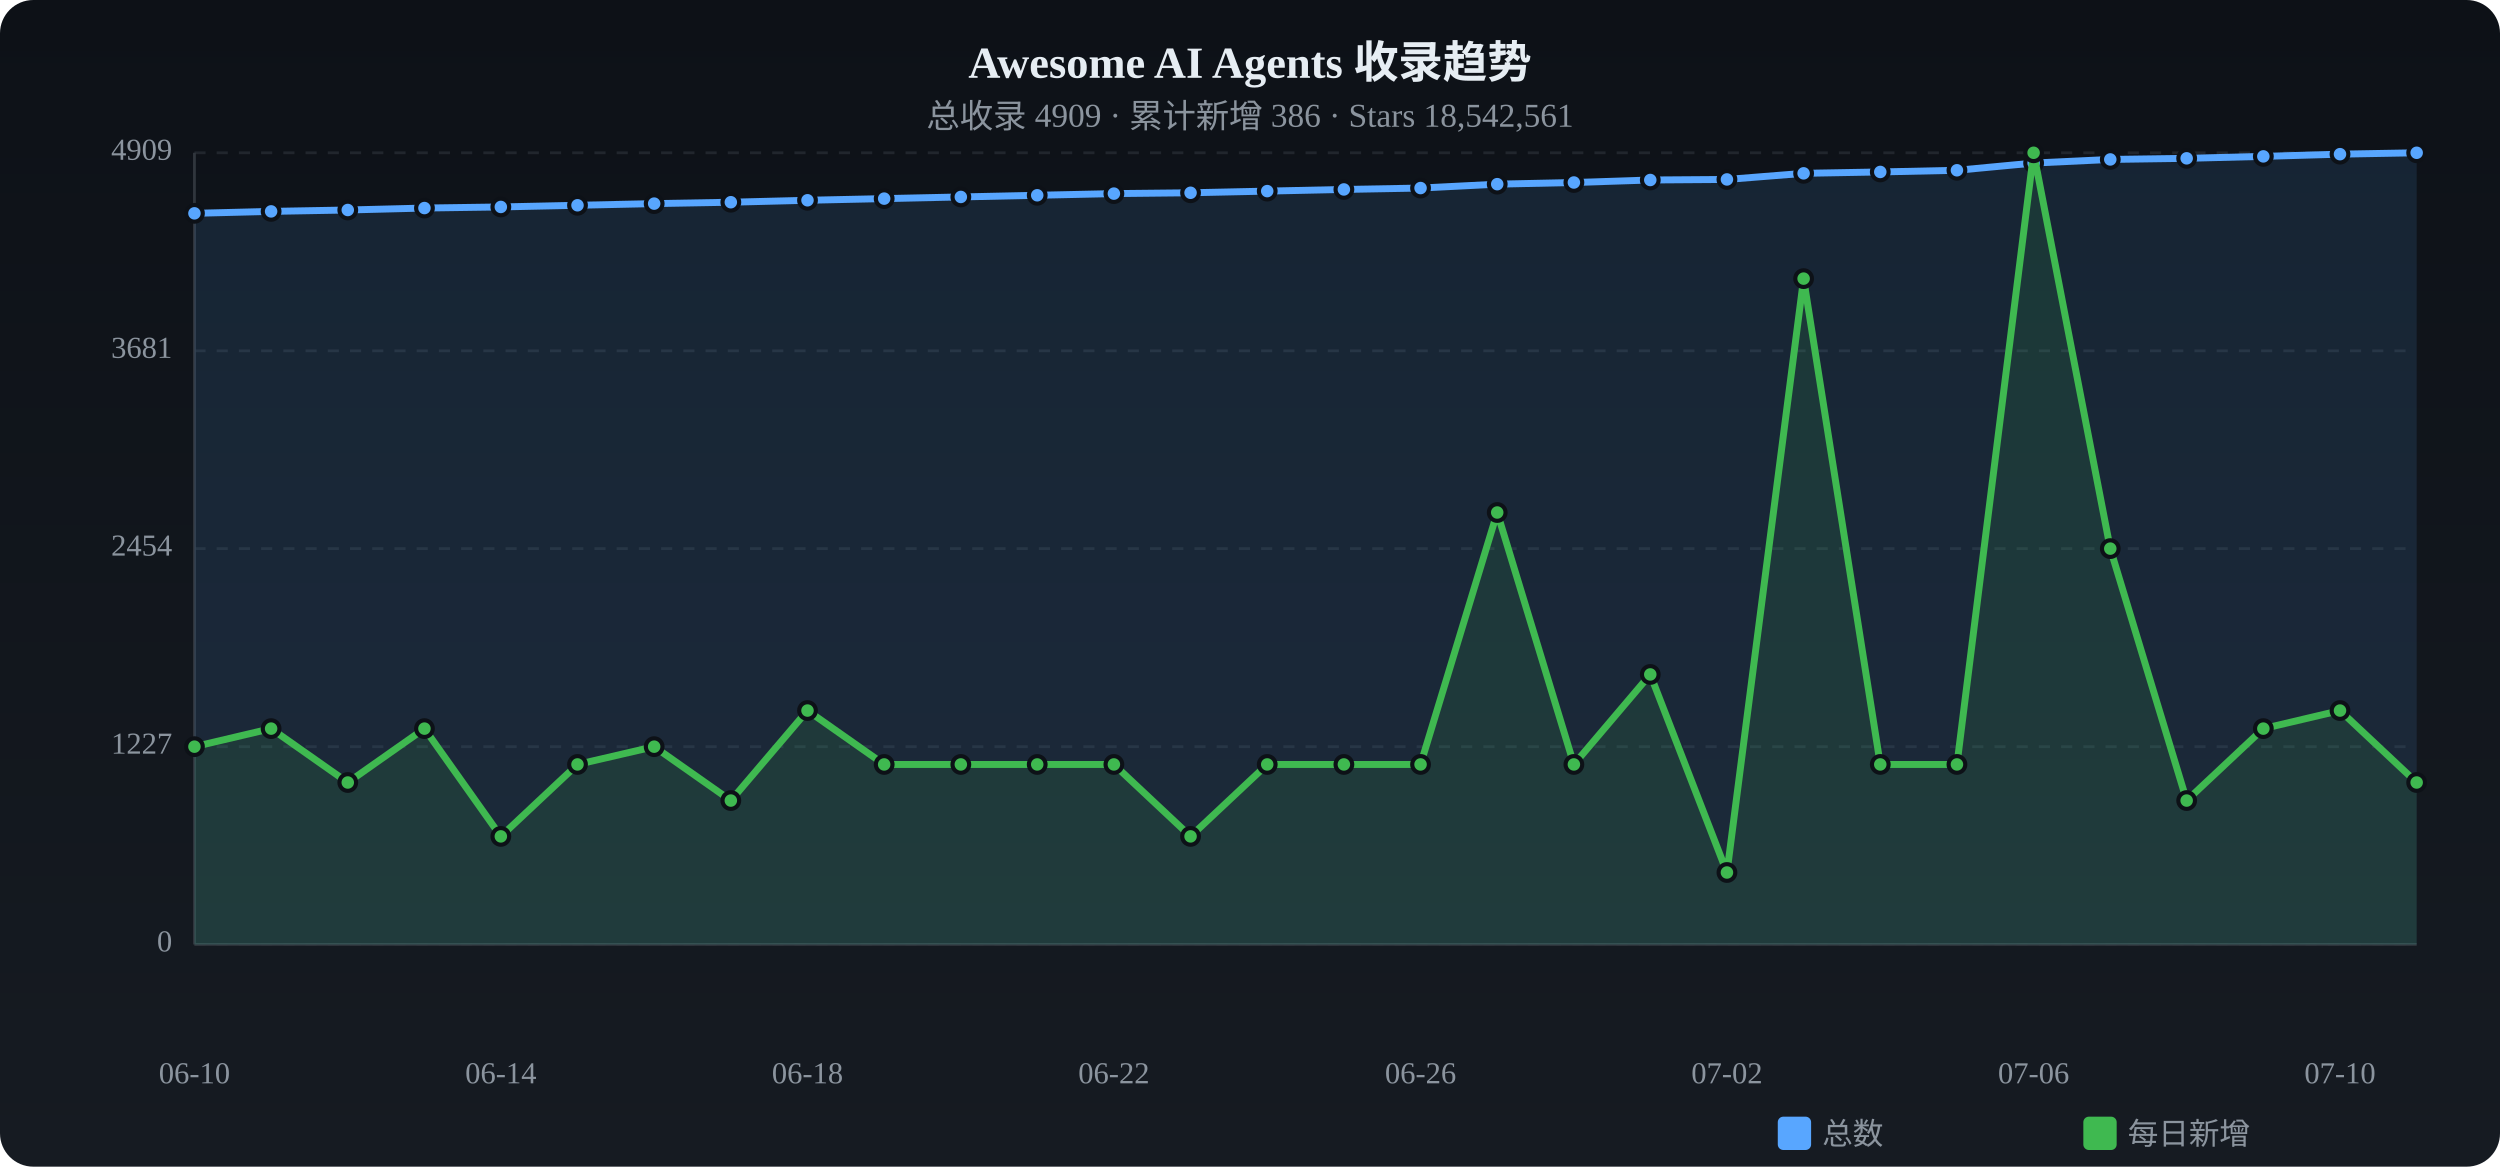
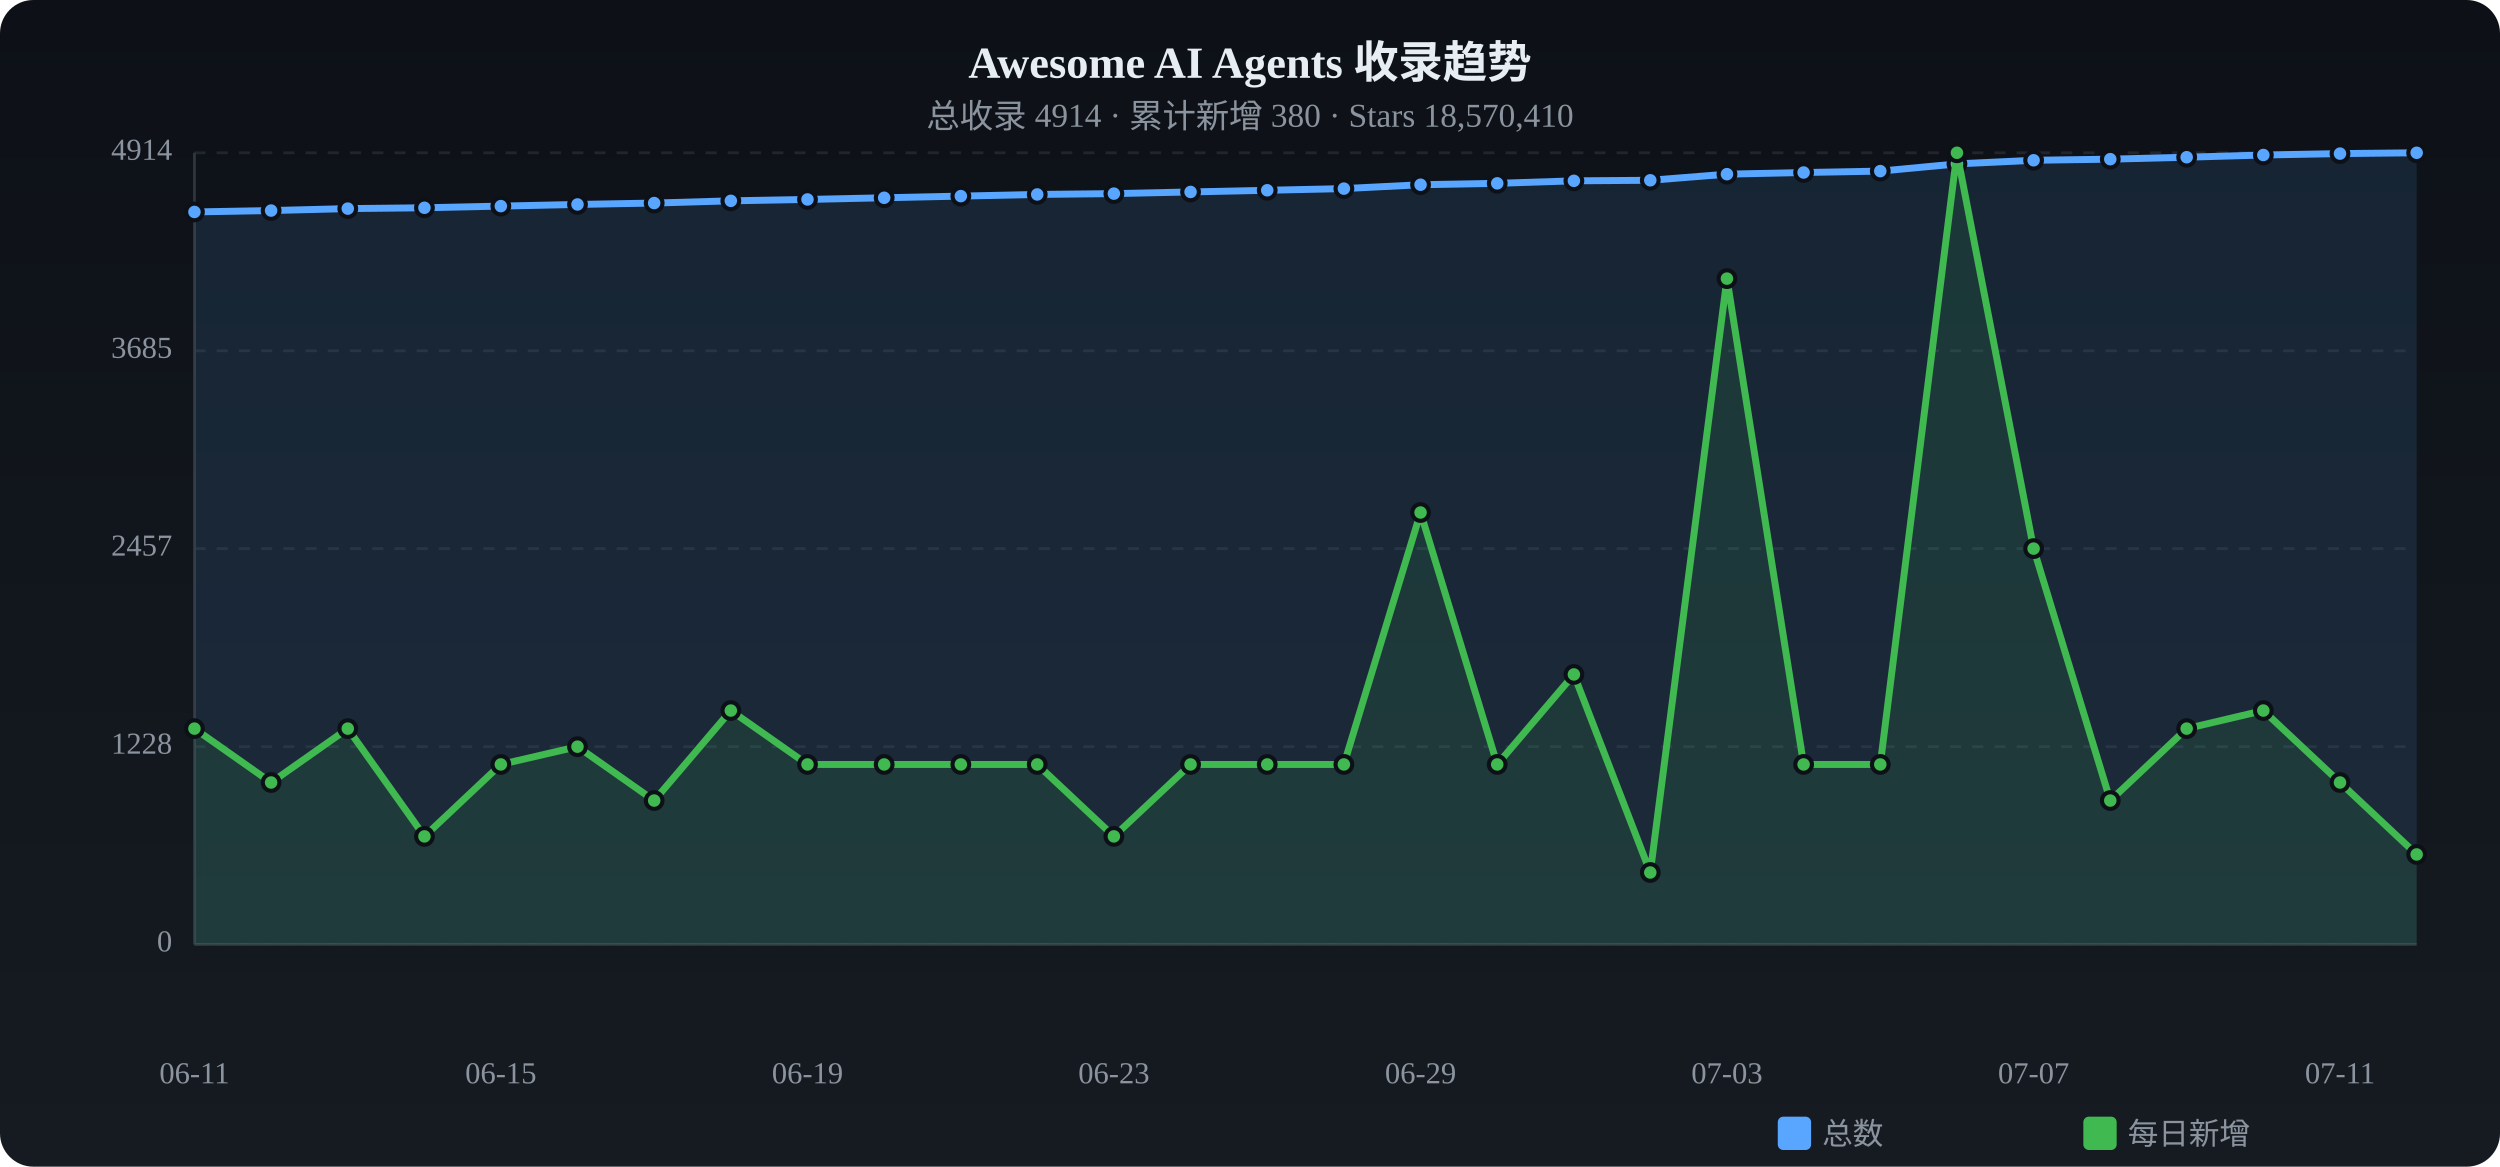
<svg xmlns="http://www.w3.org/2000/svg" viewBox="0 0 900 420" width="900" height="420">
  <defs>
    <linearGradient id="tbg" x1="0%" y1="0%" x2="0%" y2="100%">
      <stop offset="0%" stop-color="#0d1117" />
      <stop offset="100%" stop-color="#161b22" />
    </linearGradient>
  </defs>
  <rect width="900" height="420" rx="12" fill="url(#tbg)" />
  <text x="450.0" y="28" text-anchor="middle" fill="#e6edf3" font-size="16" font-weight="bold">Awesome AI Agents 收录趋势</text>
-   <text x="450.0" y="46" text-anchor="middle" fill="#8b949e" font-size="12">总收录 4909 · 累计新增 386 · Stars 18,542,561</text>
+   <text x="450.0" y="46" text-anchor="middle" fill="#8b949e" font-size="12">总收录 4914 · 累计新增 380 · Stars 18,570,410</text>
  <text x="62" y="340.0" text-anchor="end" fill="#8b949e" font-size="11" dominant-baseline="middle">0</text>
  <line x1="70" y1="340.0" x2="870" y2="340.0" stroke="#21262d" stroke-dasharray="4 4" />
-   <text x="62" y="268.8" text-anchor="end" fill="#8b949e" font-size="11" dominant-baseline="middle">1227</text>
+   <text x="62" y="268.8" text-anchor="end" fill="#8b949e" font-size="11" dominant-baseline="middle">1228</text>
  <line x1="70" y1="268.8" x2="870" y2="268.8" stroke="#21262d" stroke-dasharray="4 4" />
-   <text x="62" y="197.5" text-anchor="end" fill="#8b949e" font-size="11" dominant-baseline="middle">2454</text>
+   <text x="62" y="197.5" text-anchor="end" fill="#8b949e" font-size="11" dominant-baseline="middle">2457</text>
  <line x1="70" y1="197.5" x2="870" y2="197.5" stroke="#21262d" stroke-dasharray="4 4" />
-   <text x="62" y="126.3" text-anchor="end" fill="#8b949e" font-size="11" dominant-baseline="middle">3681</text>
+   <text x="62" y="126.3" text-anchor="end" fill="#8b949e" font-size="11" dominant-baseline="middle">3685</text>
  <line x1="70" y1="126.3" x2="870" y2="126.3" stroke="#21262d" stroke-dasharray="4 4" />
-   <text x="62" y="55.0" text-anchor="end" fill="#8b949e" font-size="11" dominant-baseline="middle">4909</text>
+   <text x="62" y="55.0" text-anchor="end" fill="#8b949e" font-size="11" dominant-baseline="middle">4914</text>
  <line x1="70" y1="55.0" x2="870" y2="55.0" stroke="#21262d" stroke-dasharray="4 4" />
  <line x1="70" y1="55" x2="70" y2="340" stroke="#30363d" />
  <line x1="70" y1="340" x2="870" y2="340" stroke="#30363d" />
-   <path d="M70.0,76.8 L97.6,76.1 L125.2,75.6 L152.8,74.9 L180.3,74.5 L207.9,73.9 L235.5,73.3 L263.1,72.8 L290.7,72.1 L318.3,71.5 L345.9,70.9 L373.4,70.3 L401.0,69.7 L428.6,69.4 L456.2,68.8 L483.8,68.2 L511.4,67.7 L539.0,66.3 L566.6,65.7 L594.1,64.8 L621.7,64.6 L649.3,62.4 L676.9,61.9 L704.5,61.3 L732.1,58.7 L759.7,57.4 L787.2,57.0 L814.8,56.3 L842.4,55.5 L870.0,55.0 L870.0,340 L70.0,340 Z" fill="#58a6ff" opacity="0.12" />
-   <polyline points="70.0,76.8 97.6,76.1 125.2,75.6 152.8,74.9 180.3,74.5 207.9,73.9 235.5,73.3 263.1,72.8 290.7,72.1 318.3,71.5 345.9,70.9 373.4,70.3 401.0,69.7 428.6,69.4 456.2,68.8 483.8,68.2 511.4,67.7 539.0,66.3 566.6,65.7 594.1,64.8 621.7,64.6 649.3,62.4 676.9,61.9 704.5,61.3 732.1,58.7 759.7,57.4 787.2,57.0 814.8,56.3 842.4,55.5 870.0,55.0" fill="none" stroke="#58a6ff" stroke-width="2.5" stroke-linecap="round" stroke-linejoin="round" />
-   <circle cx="70.0" cy="76.8" r="3" fill="#58a6ff" stroke="#0d1117" stroke-width="1.5" />
-   <circle cx="97.6" cy="76.1" r="3" fill="#58a6ff" stroke="#0d1117" stroke-width="1.5" />
-   <circle cx="125.2" cy="75.6" r="3" fill="#58a6ff" stroke="#0d1117" stroke-width="1.5" />
-   <circle cx="152.8" cy="74.9" r="3" fill="#58a6ff" stroke="#0d1117" stroke-width="1.5" />
-   <circle cx="180.3" cy="74.5" r="3" fill="#58a6ff" stroke="#0d1117" stroke-width="1.5" />
-   <circle cx="207.9" cy="73.9" r="3" fill="#58a6ff" stroke="#0d1117" stroke-width="1.5" />
-   <circle cx="235.5" cy="73.3" r="3" fill="#58a6ff" stroke="#0d1117" stroke-width="1.5" />
-   <circle cx="263.1" cy="72.8" r="3" fill="#58a6ff" stroke="#0d1117" stroke-width="1.5" />
-   <circle cx="290.7" cy="72.1" r="3" fill="#58a6ff" stroke="#0d1117" stroke-width="1.5" />
-   <circle cx="318.3" cy="71.5" r="3" fill="#58a6ff" stroke="#0d1117" stroke-width="1.5" />
-   <circle cx="345.9" cy="70.9" r="3" fill="#58a6ff" stroke="#0d1117" stroke-width="1.5" />
-   <circle cx="373.4" cy="70.3" r="3" fill="#58a6ff" stroke="#0d1117" stroke-width="1.5" />
+   <path d="M70.0,76.3 L97.6,75.8 L125.2,75.1 L152.8,74.8 L180.3,74.2 L207.9,73.6 L235.5,73.1 L263.1,72.3 L290.7,71.8 L318.3,71.2 L345.9,70.6 L373.4,70.0 L401.0,69.7 L428.6,69.1 L456.2,68.5 L483.8,67.9 L511.4,66.5 L539.0,66.0 L566.6,65.1 L594.1,64.9 L621.7,62.7 L649.3,62.1 L676.9,61.6 L704.5,59.0 L732.1,57.7 L759.7,57.3 L787.2,56.6 L814.8,55.8 L842.4,55.3 L870.0,55.0 L870.0,340 L70.0,340 Z" fill="#58a6ff" opacity="0.12" />
+   <polyline points="70.0,76.3 97.6,75.8 125.2,75.1 152.8,74.8 180.3,74.2 207.9,73.6 235.5,73.1 263.1,72.3 290.7,71.8 318.3,71.2 345.9,70.6 373.4,70.0 401.0,69.7 428.6,69.1 456.2,68.5 483.8,67.9 511.4,66.5 539.0,66.0 566.6,65.1 594.1,64.9 621.7,62.7 649.3,62.1 676.9,61.6 704.5,59.0 732.1,57.7 759.7,57.3 787.2,56.6 814.8,55.8 842.4,55.3 870.0,55.0" fill="none" stroke="#58a6ff" stroke-width="2.5" stroke-linecap="round" stroke-linejoin="round" />
+   <circle cx="70.0" cy="76.3" r="3" fill="#58a6ff" stroke="#0d1117" stroke-width="1.5" />
+   <circle cx="97.6" cy="75.8" r="3" fill="#58a6ff" stroke="#0d1117" stroke-width="1.5" />
+   <circle cx="125.2" cy="75.1" r="3" fill="#58a6ff" stroke="#0d1117" stroke-width="1.5" />
+   <circle cx="152.8" cy="74.8" r="3" fill="#58a6ff" stroke="#0d1117" stroke-width="1.5" />
+   <circle cx="180.3" cy="74.2" r="3" fill="#58a6ff" stroke="#0d1117" stroke-width="1.5" />
+   <circle cx="207.9" cy="73.6" r="3" fill="#58a6ff" stroke="#0d1117" stroke-width="1.5" />
+   <circle cx="235.5" cy="73.1" r="3" fill="#58a6ff" stroke="#0d1117" stroke-width="1.5" />
+   <circle cx="263.1" cy="72.3" r="3" fill="#58a6ff" stroke="#0d1117" stroke-width="1.5" />
+   <circle cx="290.7" cy="71.8" r="3" fill="#58a6ff" stroke="#0d1117" stroke-width="1.5" />
+   <circle cx="318.3" cy="71.2" r="3" fill="#58a6ff" stroke="#0d1117" stroke-width="1.5" />
+   <circle cx="345.9" cy="70.6" r="3" fill="#58a6ff" stroke="#0d1117" stroke-width="1.5" />
+   <circle cx="373.4" cy="70.0" r="3" fill="#58a6ff" stroke="#0d1117" stroke-width="1.5" />
  <circle cx="401.0" cy="69.7" r="3" fill="#58a6ff" stroke="#0d1117" stroke-width="1.5" />
-   <circle cx="428.6" cy="69.4" r="3" fill="#58a6ff" stroke="#0d1117" stroke-width="1.5" />
-   <circle cx="456.2" cy="68.8" r="3" fill="#58a6ff" stroke="#0d1117" stroke-width="1.5" />
-   <circle cx="483.8" cy="68.2" r="3" fill="#58a6ff" stroke="#0d1117" stroke-width="1.5" />
-   <circle cx="511.4" cy="67.7" r="3" fill="#58a6ff" stroke="#0d1117" stroke-width="1.5" />
-   <circle cx="539.0" cy="66.3" r="3" fill="#58a6ff" stroke="#0d1117" stroke-width="1.5" />
-   <circle cx="566.6" cy="65.7" r="3" fill="#58a6ff" stroke="#0d1117" stroke-width="1.5" />
-   <circle cx="594.1" cy="64.8" r="3" fill="#58a6ff" stroke="#0d1117" stroke-width="1.5" />
-   <circle cx="621.7" cy="64.6" r="3" fill="#58a6ff" stroke="#0d1117" stroke-width="1.5" />
-   <circle cx="649.3" cy="62.4" r="3" fill="#58a6ff" stroke="#0d1117" stroke-width="1.5" />
-   <circle cx="676.9" cy="61.9" r="3" fill="#58a6ff" stroke="#0d1117" stroke-width="1.5" />
-   <circle cx="704.5" cy="61.3" r="3" fill="#58a6ff" stroke="#0d1117" stroke-width="1.5" />
-   <circle cx="732.1" cy="58.7" r="3" fill="#58a6ff" stroke="#0d1117" stroke-width="1.5" />
-   <circle cx="759.7" cy="57.4" r="3" fill="#58a6ff" stroke="#0d1117" stroke-width="1.5" />
-   <circle cx="787.2" cy="57.0" r="3" fill="#58a6ff" stroke="#0d1117" stroke-width="1.5" />
-   <circle cx="814.8" cy="56.3" r="3" fill="#58a6ff" stroke="#0d1117" stroke-width="1.5" />
-   <circle cx="842.4" cy="55.5" r="3" fill="#58a6ff" stroke="#0d1117" stroke-width="1.5" />
+   <circle cx="428.6" cy="69.1" r="3" fill="#58a6ff" stroke="#0d1117" stroke-width="1.5" />
+   <circle cx="456.2" cy="68.5" r="3" fill="#58a6ff" stroke="#0d1117" stroke-width="1.5" />
+   <circle cx="483.8" cy="67.9" r="3" fill="#58a6ff" stroke="#0d1117" stroke-width="1.5" />
+   <circle cx="511.4" cy="66.5" r="3" fill="#58a6ff" stroke="#0d1117" stroke-width="1.5" />
+   <circle cx="539.0" cy="66.0" r="3" fill="#58a6ff" stroke="#0d1117" stroke-width="1.5" />
+   <circle cx="566.6" cy="65.1" r="3" fill="#58a6ff" stroke="#0d1117" stroke-width="1.5" />
+   <circle cx="594.1" cy="64.9" r="3" fill="#58a6ff" stroke="#0d1117" stroke-width="1.5" />
+   <circle cx="621.7" cy="62.7" r="3" fill="#58a6ff" stroke="#0d1117" stroke-width="1.5" />
+   <circle cx="649.3" cy="62.1" r="3" fill="#58a6ff" stroke="#0d1117" stroke-width="1.5" />
+   <circle cx="676.9" cy="61.6" r="3" fill="#58a6ff" stroke="#0d1117" stroke-width="1.5" />
+   <circle cx="704.5" cy="59.0" r="3" fill="#58a6ff" stroke="#0d1117" stroke-width="1.5" />
+   <circle cx="732.1" cy="57.7" r="3" fill="#58a6ff" stroke="#0d1117" stroke-width="1.5" />
+   <circle cx="759.7" cy="57.3" r="3" fill="#58a6ff" stroke="#0d1117" stroke-width="1.5" />
+   <circle cx="787.2" cy="56.6" r="3" fill="#58a6ff" stroke="#0d1117" stroke-width="1.5" />
+   <circle cx="814.8" cy="55.8" r="3" fill="#58a6ff" stroke="#0d1117" stroke-width="1.5" />
+   <circle cx="842.4" cy="55.3" r="3" fill="#58a6ff" stroke="#0d1117" stroke-width="1.5" />
  <circle cx="870.0" cy="55.0" r="3" fill="#58a6ff" stroke="#0d1117" stroke-width="1.5" />
-   <path d="M70.0,268.8 L97.6,262.3 L125.2,281.7 L152.8,262.3 L180.3,301.1 L207.9,275.2 L235.5,268.8 L263.1,288.2 L290.7,255.8 L318.3,275.2 L345.9,275.2 L373.4,275.2 L401.0,275.2 L428.6,301.1 L456.2,275.2 L483.8,275.2 L511.4,275.2 L539.0,184.5 L566.6,275.2 L594.1,242.8 L621.7,314.1 L649.3,100.3 L676.9,275.2 L704.5,275.2 L732.1,55.0 L759.7,197.5 L787.2,288.2 L814.8,262.3 L842.4,255.8 L870.0,281.7 L870.0,340 L70.0,340 Z" fill="#3fb950" opacity="0.12" />
-   <polyline points="70.0,268.8 97.6,262.3 125.2,281.7 152.8,262.3 180.3,301.1 207.9,275.2 235.5,268.8 263.1,288.2 290.7,255.8 318.3,275.2 345.9,275.2 373.4,275.2 401.0,275.2 428.6,301.1 456.2,275.2 483.8,275.2 511.4,275.2 539.0,184.5 566.6,275.2 594.1,242.8 621.7,314.1 649.3,100.3 676.9,275.2 704.5,275.2 732.1,55.0 759.7,197.5 787.2,288.2 814.8,262.3 842.4,255.8 870.0,281.7" fill="none" stroke="#3fb950" stroke-width="2.5" stroke-linecap="round" stroke-linejoin="round" />
-   <circle cx="70.0" cy="268.8" r="3" fill="#3fb950" stroke="#0d1117" stroke-width="1.5" />
-   <circle cx="97.6" cy="262.3" r="3" fill="#3fb950" stroke="#0d1117" stroke-width="1.5" />
-   <circle cx="125.2" cy="281.7" r="3" fill="#3fb950" stroke="#0d1117" stroke-width="1.5" />
-   <circle cx="152.8" cy="262.3" r="3" fill="#3fb950" stroke="#0d1117" stroke-width="1.5" />
-   <circle cx="180.3" cy="301.1" r="3" fill="#3fb950" stroke="#0d1117" stroke-width="1.5" />
-   <circle cx="207.9" cy="275.2" r="3" fill="#3fb950" stroke="#0d1117" stroke-width="1.5" />
-   <circle cx="235.5" cy="268.8" r="3" fill="#3fb950" stroke="#0d1117" stroke-width="1.5" />
-   <circle cx="263.1" cy="288.2" r="3" fill="#3fb950" stroke="#0d1117" stroke-width="1.5" />
-   <circle cx="290.7" cy="255.8" r="3" fill="#3fb950" stroke="#0d1117" stroke-width="1.5" />
+   <path d="M70.0,262.3 L97.6,281.7 L125.2,262.3 L152.8,301.1 L180.3,275.2 L207.9,268.8 L235.5,288.2 L263.1,255.8 L290.7,275.2 L318.3,275.2 L345.9,275.2 L373.4,275.2 L401.0,301.1 L428.6,275.2 L456.2,275.2 L483.8,275.2 L511.4,184.5 L539.0,275.2 L566.6,242.8 L594.1,314.1 L621.7,100.3 L649.3,275.2 L676.9,275.2 L704.5,55.0 L732.1,197.5 L759.7,288.2 L787.2,262.3 L814.8,255.8 L842.4,281.7 L870.0,307.6 L870.0,340 L70.0,340 Z" fill="#3fb950" opacity="0.12" />
+   <polyline points="70.0,262.3 97.6,281.7 125.2,262.3 152.8,301.1 180.3,275.2 207.9,268.8 235.5,288.2 263.1,255.8 290.7,275.2 318.3,275.2 345.9,275.2 373.4,275.2 401.0,301.1 428.6,275.2 456.2,275.2 483.8,275.2 511.4,184.5 539.0,275.2 566.6,242.8 594.1,314.1 621.7,100.3 649.3,275.2 676.9,275.2 704.5,55.0 732.1,197.5 759.7,288.2 787.2,262.3 814.8,255.8 842.4,281.7 870.0,307.6" fill="none" stroke="#3fb950" stroke-width="2.5" stroke-linecap="round" stroke-linejoin="round" />
+   <circle cx="70.0" cy="262.3" r="3" fill="#3fb950" stroke="#0d1117" stroke-width="1.5" />
+   <circle cx="97.6" cy="281.7" r="3" fill="#3fb950" stroke="#0d1117" stroke-width="1.5" />
+   <circle cx="125.2" cy="262.3" r="3" fill="#3fb950" stroke="#0d1117" stroke-width="1.5" />
+   <circle cx="152.8" cy="301.1" r="3" fill="#3fb950" stroke="#0d1117" stroke-width="1.5" />
+   <circle cx="180.3" cy="275.2" r="3" fill="#3fb950" stroke="#0d1117" stroke-width="1.5" />
+   <circle cx="207.9" cy="268.8" r="3" fill="#3fb950" stroke="#0d1117" stroke-width="1.5" />
+   <circle cx="235.5" cy="288.2" r="3" fill="#3fb950" stroke="#0d1117" stroke-width="1.5" />
+   <circle cx="263.1" cy="255.8" r="3" fill="#3fb950" stroke="#0d1117" stroke-width="1.5" />
+   <circle cx="290.7" cy="275.2" r="3" fill="#3fb950" stroke="#0d1117" stroke-width="1.5" />
  <circle cx="318.3" cy="275.2" r="3" fill="#3fb950" stroke="#0d1117" stroke-width="1.5" />
  <circle cx="345.9" cy="275.2" r="3" fill="#3fb950" stroke="#0d1117" stroke-width="1.5" />
  <circle cx="373.4" cy="275.2" r="3" fill="#3fb950" stroke="#0d1117" stroke-width="1.5" />
-   <circle cx="401.0" cy="275.2" r="3" fill="#3fb950" stroke="#0d1117" stroke-width="1.5" />
-   <circle cx="428.6" cy="301.1" r="3" fill="#3fb950" stroke="#0d1117" stroke-width="1.5" />
+   <circle cx="401.0" cy="301.1" r="3" fill="#3fb950" stroke="#0d1117" stroke-width="1.5" />
+   <circle cx="428.6" cy="275.2" r="3" fill="#3fb950" stroke="#0d1117" stroke-width="1.5" />
  <circle cx="456.2" cy="275.2" r="3" fill="#3fb950" stroke="#0d1117" stroke-width="1.5" />
  <circle cx="483.8" cy="275.2" r="3" fill="#3fb950" stroke="#0d1117" stroke-width="1.5" />
-   <circle cx="511.4" cy="275.2" r="3" fill="#3fb950" stroke="#0d1117" stroke-width="1.5" />
-   <circle cx="539.0" cy="184.5" r="3" fill="#3fb950" stroke="#0d1117" stroke-width="1.5" />
-   <circle cx="566.6" cy="275.2" r="3" fill="#3fb950" stroke="#0d1117" stroke-width="1.5" />
-   <circle cx="594.1" cy="242.8" r="3" fill="#3fb950" stroke="#0d1117" stroke-width="1.5" />
-   <circle cx="621.7" cy="314.1" r="3" fill="#3fb950" stroke="#0d1117" stroke-width="1.5" />
-   <circle cx="649.3" cy="100.3" r="3" fill="#3fb950" stroke="#0d1117" stroke-width="1.5" />
+   <circle cx="511.4" cy="184.5" r="3" fill="#3fb950" stroke="#0d1117" stroke-width="1.5" />
+   <circle cx="539.0" cy="275.2" r="3" fill="#3fb950" stroke="#0d1117" stroke-width="1.5" />
+   <circle cx="566.6" cy="242.8" r="3" fill="#3fb950" stroke="#0d1117" stroke-width="1.5" />
+   <circle cx="594.1" cy="314.1" r="3" fill="#3fb950" stroke="#0d1117" stroke-width="1.5" />
+   <circle cx="621.7" cy="100.3" r="3" fill="#3fb950" stroke="#0d1117" stroke-width="1.5" />
+   <circle cx="649.3" cy="275.2" r="3" fill="#3fb950" stroke="#0d1117" stroke-width="1.5" />
  <circle cx="676.9" cy="275.2" r="3" fill="#3fb950" stroke="#0d1117" stroke-width="1.5" />
-   <circle cx="704.5" cy="275.2" r="3" fill="#3fb950" stroke="#0d1117" stroke-width="1.5" />
-   <circle cx="732.1" cy="55.0" r="3" fill="#3fb950" stroke="#0d1117" stroke-width="1.5" />
-   <circle cx="759.7" cy="197.5" r="3" fill="#3fb950" stroke="#0d1117" stroke-width="1.5" />
-   <circle cx="787.2" cy="288.2" r="3" fill="#3fb950" stroke="#0d1117" stroke-width="1.5" />
-   <circle cx="814.8" cy="262.3" r="3" fill="#3fb950" stroke="#0d1117" stroke-width="1.5" />
-   <circle cx="842.4" cy="255.8" r="3" fill="#3fb950" stroke="#0d1117" stroke-width="1.5" />
-   <circle cx="870.0" cy="281.7" r="3" fill="#3fb950" stroke="#0d1117" stroke-width="1.5" />
-   <text x="70.0" y="390" text-anchor="middle" fill="#8b949e" font-size="11">06-10</text>
-   <text x="180.3" y="390" text-anchor="middle" fill="#8b949e" font-size="11">06-14</text>
-   <text x="290.7" y="390" text-anchor="middle" fill="#8b949e" font-size="11">06-18</text>
-   <text x="401.0" y="390" text-anchor="middle" fill="#8b949e" font-size="11">06-22</text>
-   <text x="511.4" y="390" text-anchor="middle" fill="#8b949e" font-size="11">06-26</text>
-   <text x="621.7" y="390" text-anchor="middle" fill="#8b949e" font-size="11">07-02</text>
-   <text x="732.1" y="390" text-anchor="middle" fill="#8b949e" font-size="11">07-06</text>
-   <text x="842.4" y="390" text-anchor="middle" fill="#8b949e" font-size="11">07-10</text>
+   <circle cx="704.5" cy="55.0" r="3" fill="#3fb950" stroke="#0d1117" stroke-width="1.5" />
+   <circle cx="732.1" cy="197.5" r="3" fill="#3fb950" stroke="#0d1117" stroke-width="1.5" />
+   <circle cx="759.7" cy="288.2" r="3" fill="#3fb950" stroke="#0d1117" stroke-width="1.5" />
+   <circle cx="787.2" cy="262.3" r="3" fill="#3fb950" stroke="#0d1117" stroke-width="1.5" />
+   <circle cx="814.8" cy="255.8" r="3" fill="#3fb950" stroke="#0d1117" stroke-width="1.5" />
+   <circle cx="842.4" cy="281.7" r="3" fill="#3fb950" stroke="#0d1117" stroke-width="1.5" />
+   <circle cx="870.0" cy="307.6" r="3" fill="#3fb950" stroke="#0d1117" stroke-width="1.5" />
+   <text x="70.0" y="390" text-anchor="middle" fill="#8b949e" font-size="11">06-11</text>
+   <text x="180.3" y="390" text-anchor="middle" fill="#8b949e" font-size="11">06-15</text>
+   <text x="290.7" y="390" text-anchor="middle" fill="#8b949e" font-size="11">06-19</text>
+   <text x="401.0" y="390" text-anchor="middle" fill="#8b949e" font-size="11">06-23</text>
+   <text x="511.4" y="390" text-anchor="middle" fill="#8b949e" font-size="11">06-29</text>
+   <text x="621.7" y="390" text-anchor="middle" fill="#8b949e" font-size="11">07-03</text>
+   <text x="732.1" y="390" text-anchor="middle" fill="#8b949e" font-size="11">07-07</text>
+   <text x="842.4" y="390" text-anchor="middle" fill="#8b949e" font-size="11">07-11</text>
  <rect x="640" y="402" width="12" height="12" rx="2" fill="#58a6ff" />
  <text x="656" y="412" fill="#8b949e" font-size="11">总数</text>
  <rect x="750" y="402" width="12" height="12" rx="2" fill="#3fb950" />
  <text x="766" y="412" fill="#8b949e" font-size="11">每日新增</text>
</svg>
